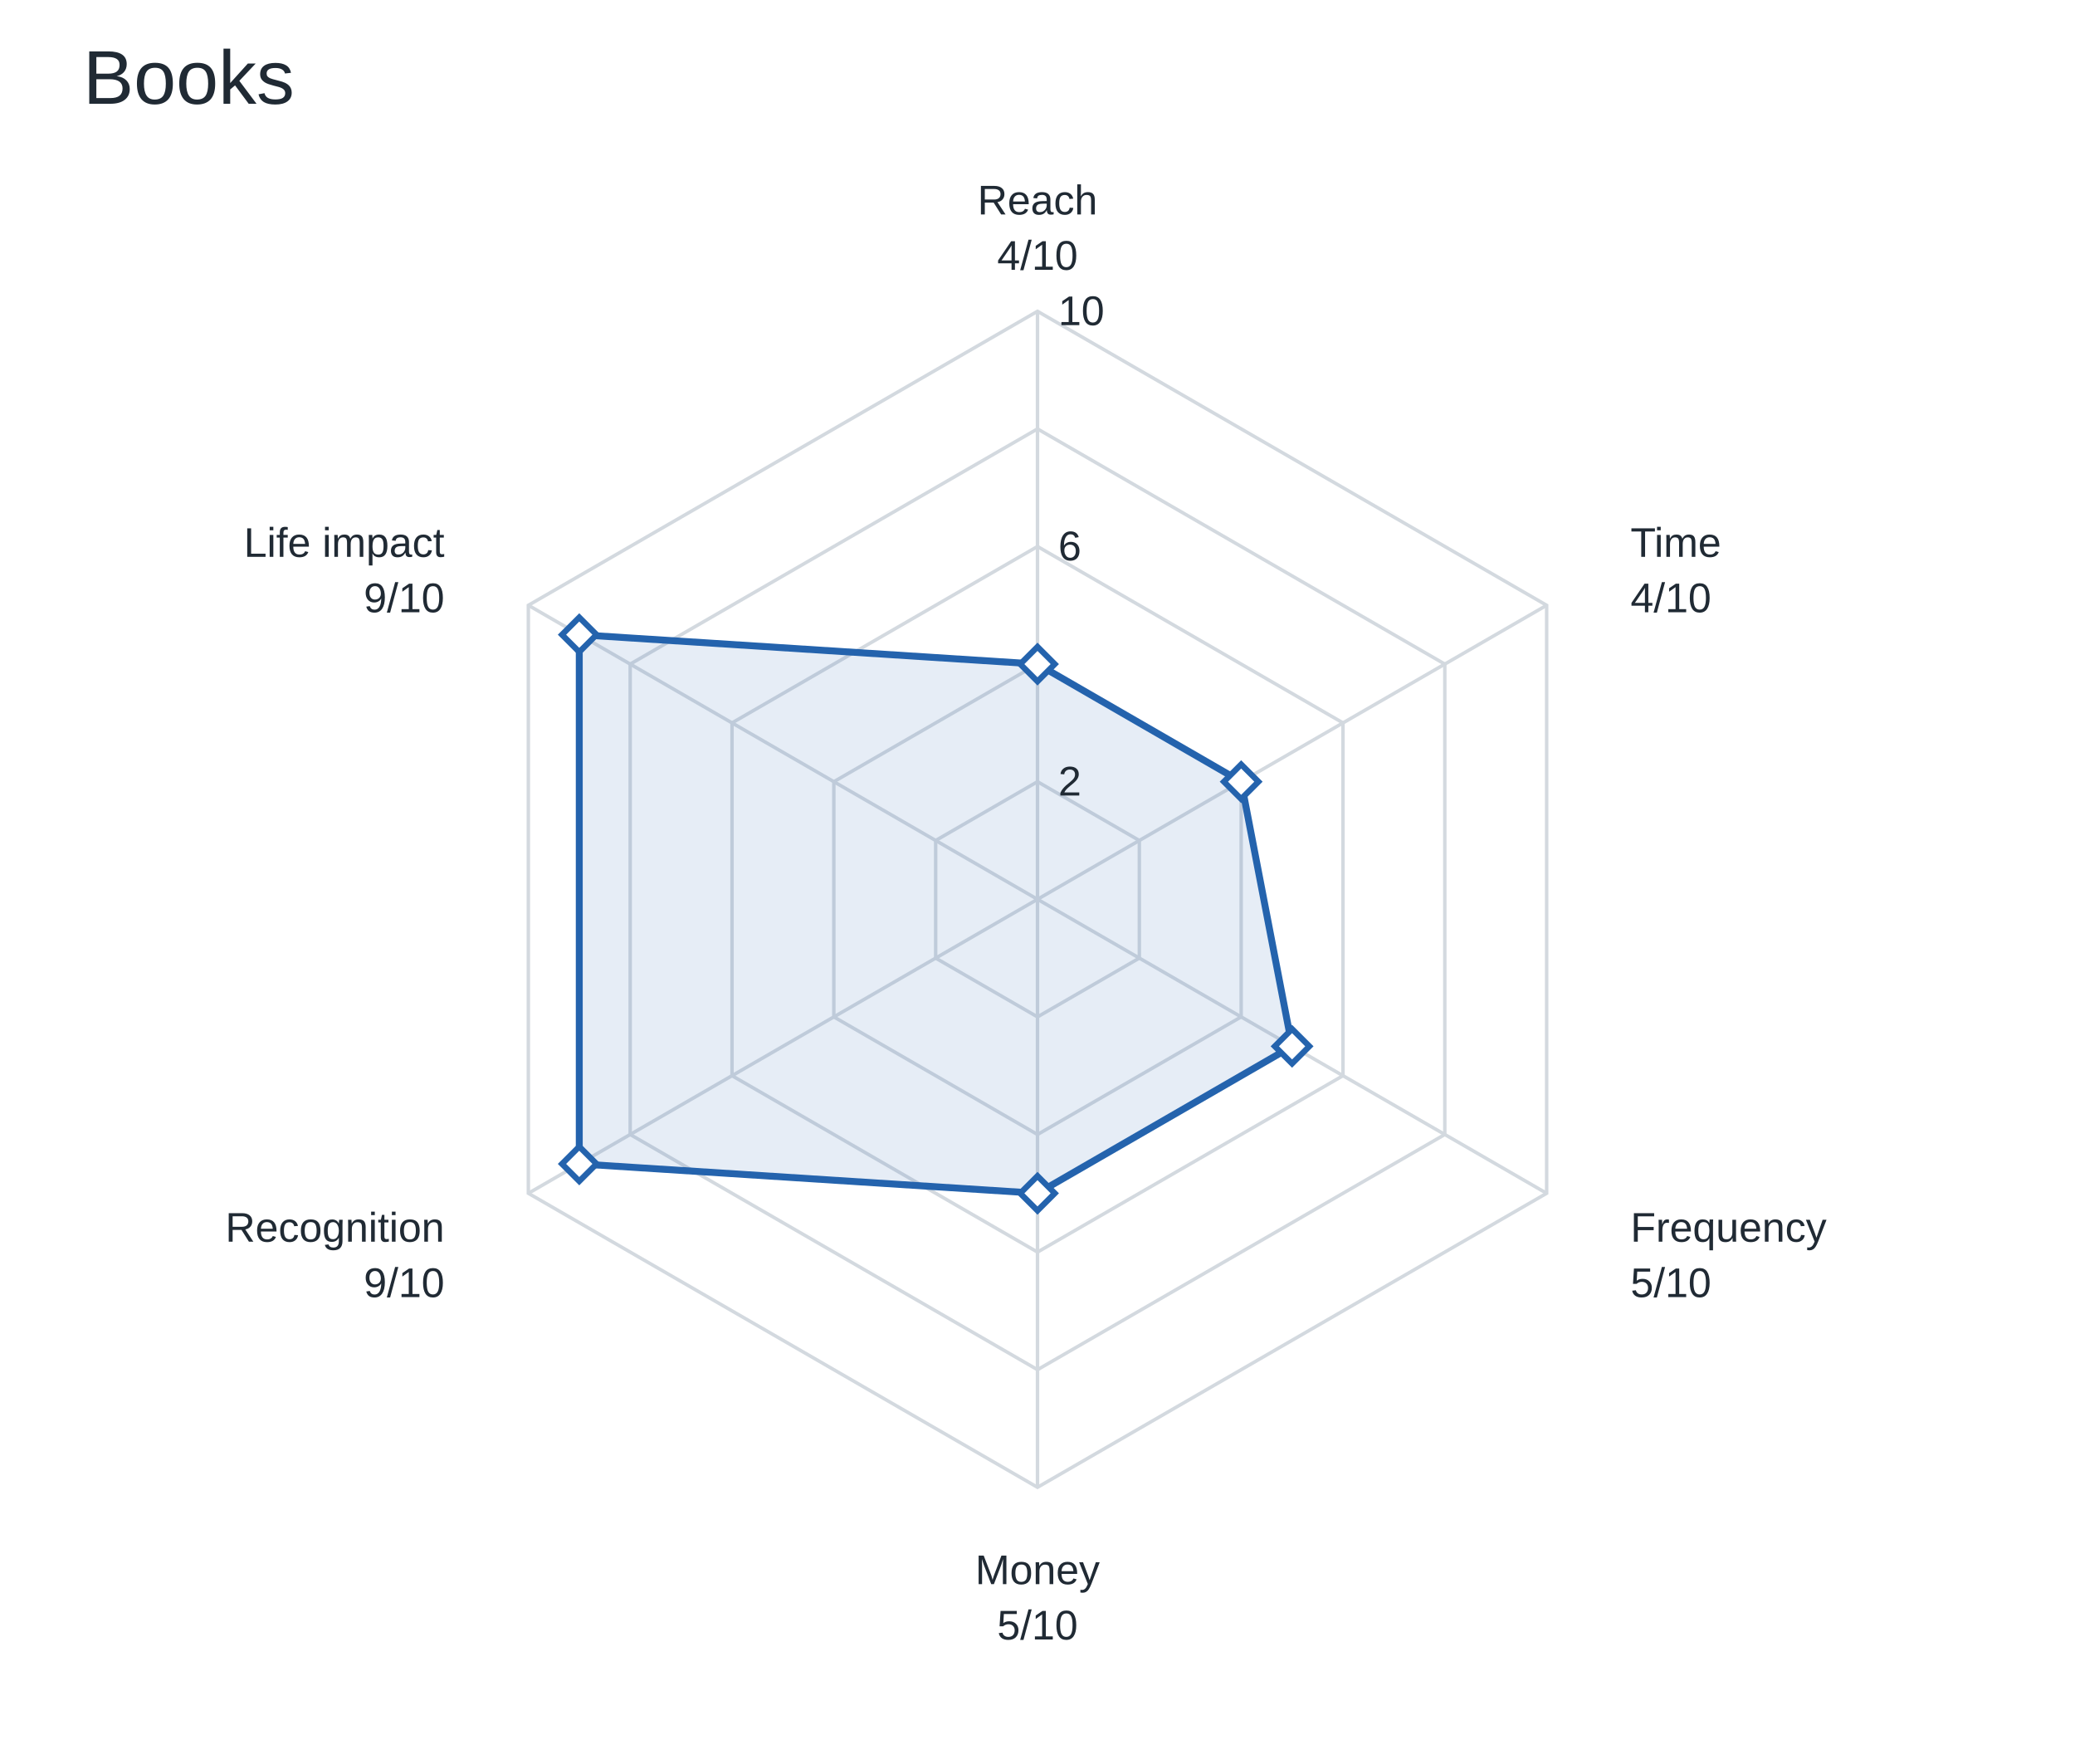
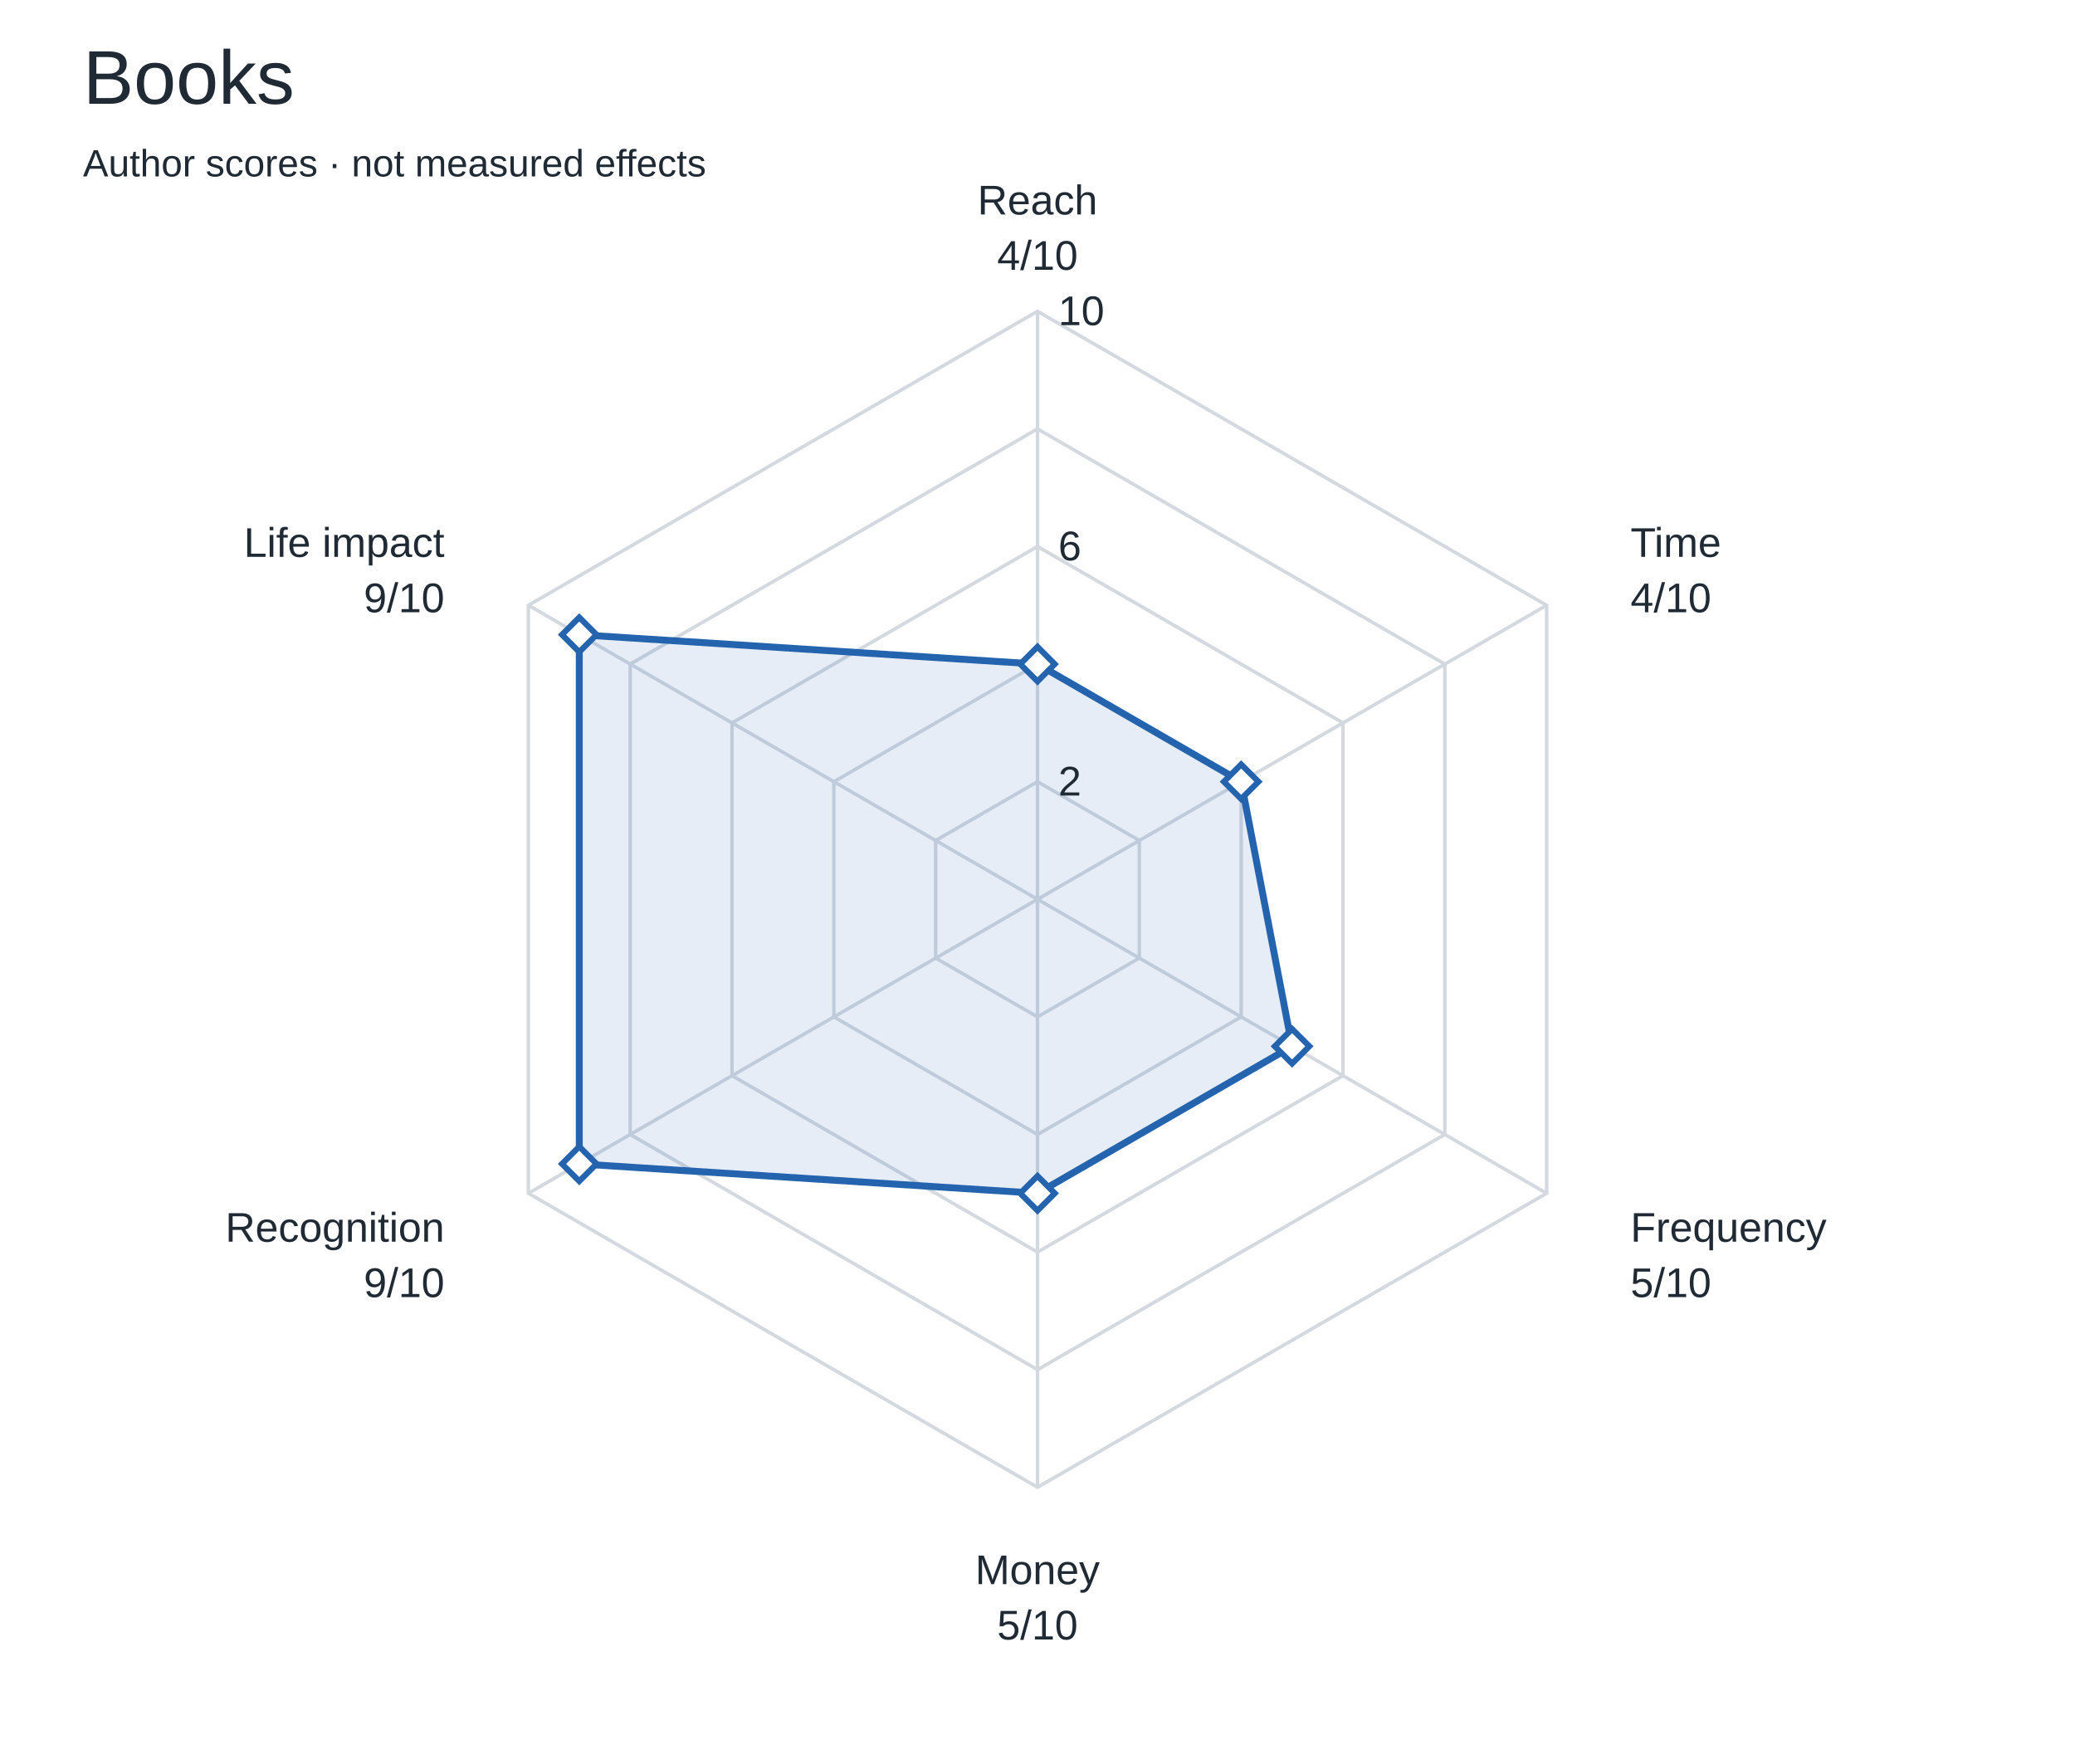
<svg xmlns="http://www.w3.org/2000/svg" width="600" height="510" viewBox="0 0 600 510" role="img" aria-labelledby="title desc">
  <style>text{font-family:Arial,Helvetica,sans-serif;fill:#202a34}</style>
  <rect width="100%" height="100%" fill="white" />
  <text x="24.00" y="30.00" text-anchor="start" font-size="22" font-weight="500">Books</text>
+   <text x="24.00" y="51.00" text-anchor="start" font-size="11" font-weight="400">Author scores · not measured effects</text>
  <path d="M300.000,226.000 L329.445,243.000 L329.445,277.000 L300.000,294.000 L270.555,277.000 L270.555,243.000Z" fill="none" stroke="#d3d9df" />
  <path d="M300.000,192.000 L358.890,226.000 L358.890,294.000 L300.000,328.000 L241.110,294.000 L241.110,226.000Z" fill="none" stroke="#d3d9df" />
  <path d="M300.000,158.000 L388.335,209.000 L388.335,311.000 L300.000,362.000 L211.665,311.000 L211.665,209.000Z" fill="none" stroke="#d3d9df" />
  <path d="M300.000,124.000 L417.779,192.000 L417.779,328.000 L300.000,396.000 L182.221,328.000 L182.221,192.000Z" fill="none" stroke="#d3d9df" />
  <path d="M300.000,90.000 L447.224,175.000 L447.224,345.000 L300.000,430.000 L152.776,345.000 L152.776,175.000Z" fill="none" stroke="#d3d9df" />
  <line x1="300.00" y1="260.00" x2="300.00" y2="90.00" stroke="#d3d9df" stroke-width="1" stroke-dasharray="" />
  <line x1="300.00" y1="260.00" x2="447.22" y2="175.00" stroke="#d3d9df" stroke-width="1" stroke-dasharray="" />
  <line x1="300.00" y1="260.00" x2="447.22" y2="345.00" stroke="#d3d9df" stroke-width="1" stroke-dasharray="" />
  <line x1="300.00" y1="260.00" x2="300.00" y2="430.00" stroke="#d3d9df" stroke-width="1" stroke-dasharray="" />
  <line x1="300.00" y1="260.00" x2="152.78" y2="345.00" stroke="#d3d9df" stroke-width="1" stroke-dasharray="" />
  <line x1="300.00" y1="260.00" x2="152.78" y2="175.00" stroke="#d3d9df" stroke-width="1" stroke-dasharray="" />
  <path d="M300.000,192.000 L358.890,226.000 L373.612,302.500 L300.000,345.000 L167.498,336.500 L167.498,183.500Z" fill="#2463ad" fill-opacity="0.11" stroke="#2463ad" stroke-width="2" />
  <text x="306.00" y="230.00" text-anchor="start" font-size="12" font-weight="400">2</text>
  <text x="306.00" y="162.00" text-anchor="start" font-size="12" font-weight="400">6</text>
  <text x="306.00" y="94.00" text-anchor="start" font-size="12" font-weight="400">10</text>
  <text x="300.00" y="62.00" text-anchor="middle" font-size="12" font-weight="400">Reach</text>
  <text x="300.00" y="78.00" text-anchor="middle" font-size="12" font-weight="400">4/10</text>
  <path d="M300.0,187.0L305.0,192.0L300.0,197.0L295.0,192.0Z" fill="white" stroke="#2463ad" stroke-width="1.7" />
  <text x="471.47" y="161.00" text-anchor="start" font-size="12" font-weight="400">Time</text>
  <text x="471.47" y="177.00" text-anchor="start" font-size="12" font-weight="400">4/10</text>
  <path d="M358.89,221.0L363.89,226.0L358.89,231.0L353.89,226.0Z" fill="white" stroke="#2463ad" stroke-width="1.7" />
  <text x="471.47" y="359.00" text-anchor="start" font-size="12" font-weight="400">Frequency</text>
  <text x="471.47" y="375.00" text-anchor="start" font-size="12" font-weight="400">5/10</text>
  <path d="M373.612,297.5L378.612,302.5L373.612,307.5L368.612,302.5Z" fill="white" stroke="#2463ad" stroke-width="1.7" />
  <text x="300.00" y="458.00" text-anchor="middle" font-size="12" font-weight="400">Money</text>
  <text x="300.00" y="474.00" text-anchor="middle" font-size="12" font-weight="400">5/10</text>
  <path d="M300.0,340.0L305.0,345.0L300.0,350.0L295.0,345.0Z" fill="white" stroke="#2463ad" stroke-width="1.7" />
  <text x="128.53" y="359.00" text-anchor="end" font-size="12" font-weight="400">Recognition</text>
  <text x="128.53" y="375.00" text-anchor="end" font-size="12" font-weight="400">9/10</text>
  <path d="M167.498,331.5L172.498,336.5L167.498,341.5L162.498,336.5Z" fill="white" stroke="#2463ad" stroke-width="1.7" />
  <text x="128.53" y="161.00" text-anchor="end" font-size="12" font-weight="400">Life impact</text>
  <text x="128.53" y="177.00" text-anchor="end" font-size="12" font-weight="400">9/10</text>
  <path d="M167.498,178.5L172.498,183.5L167.498,188.5L162.498,183.5Z" fill="white" stroke="#2463ad" stroke-width="1.7" />
</svg>
